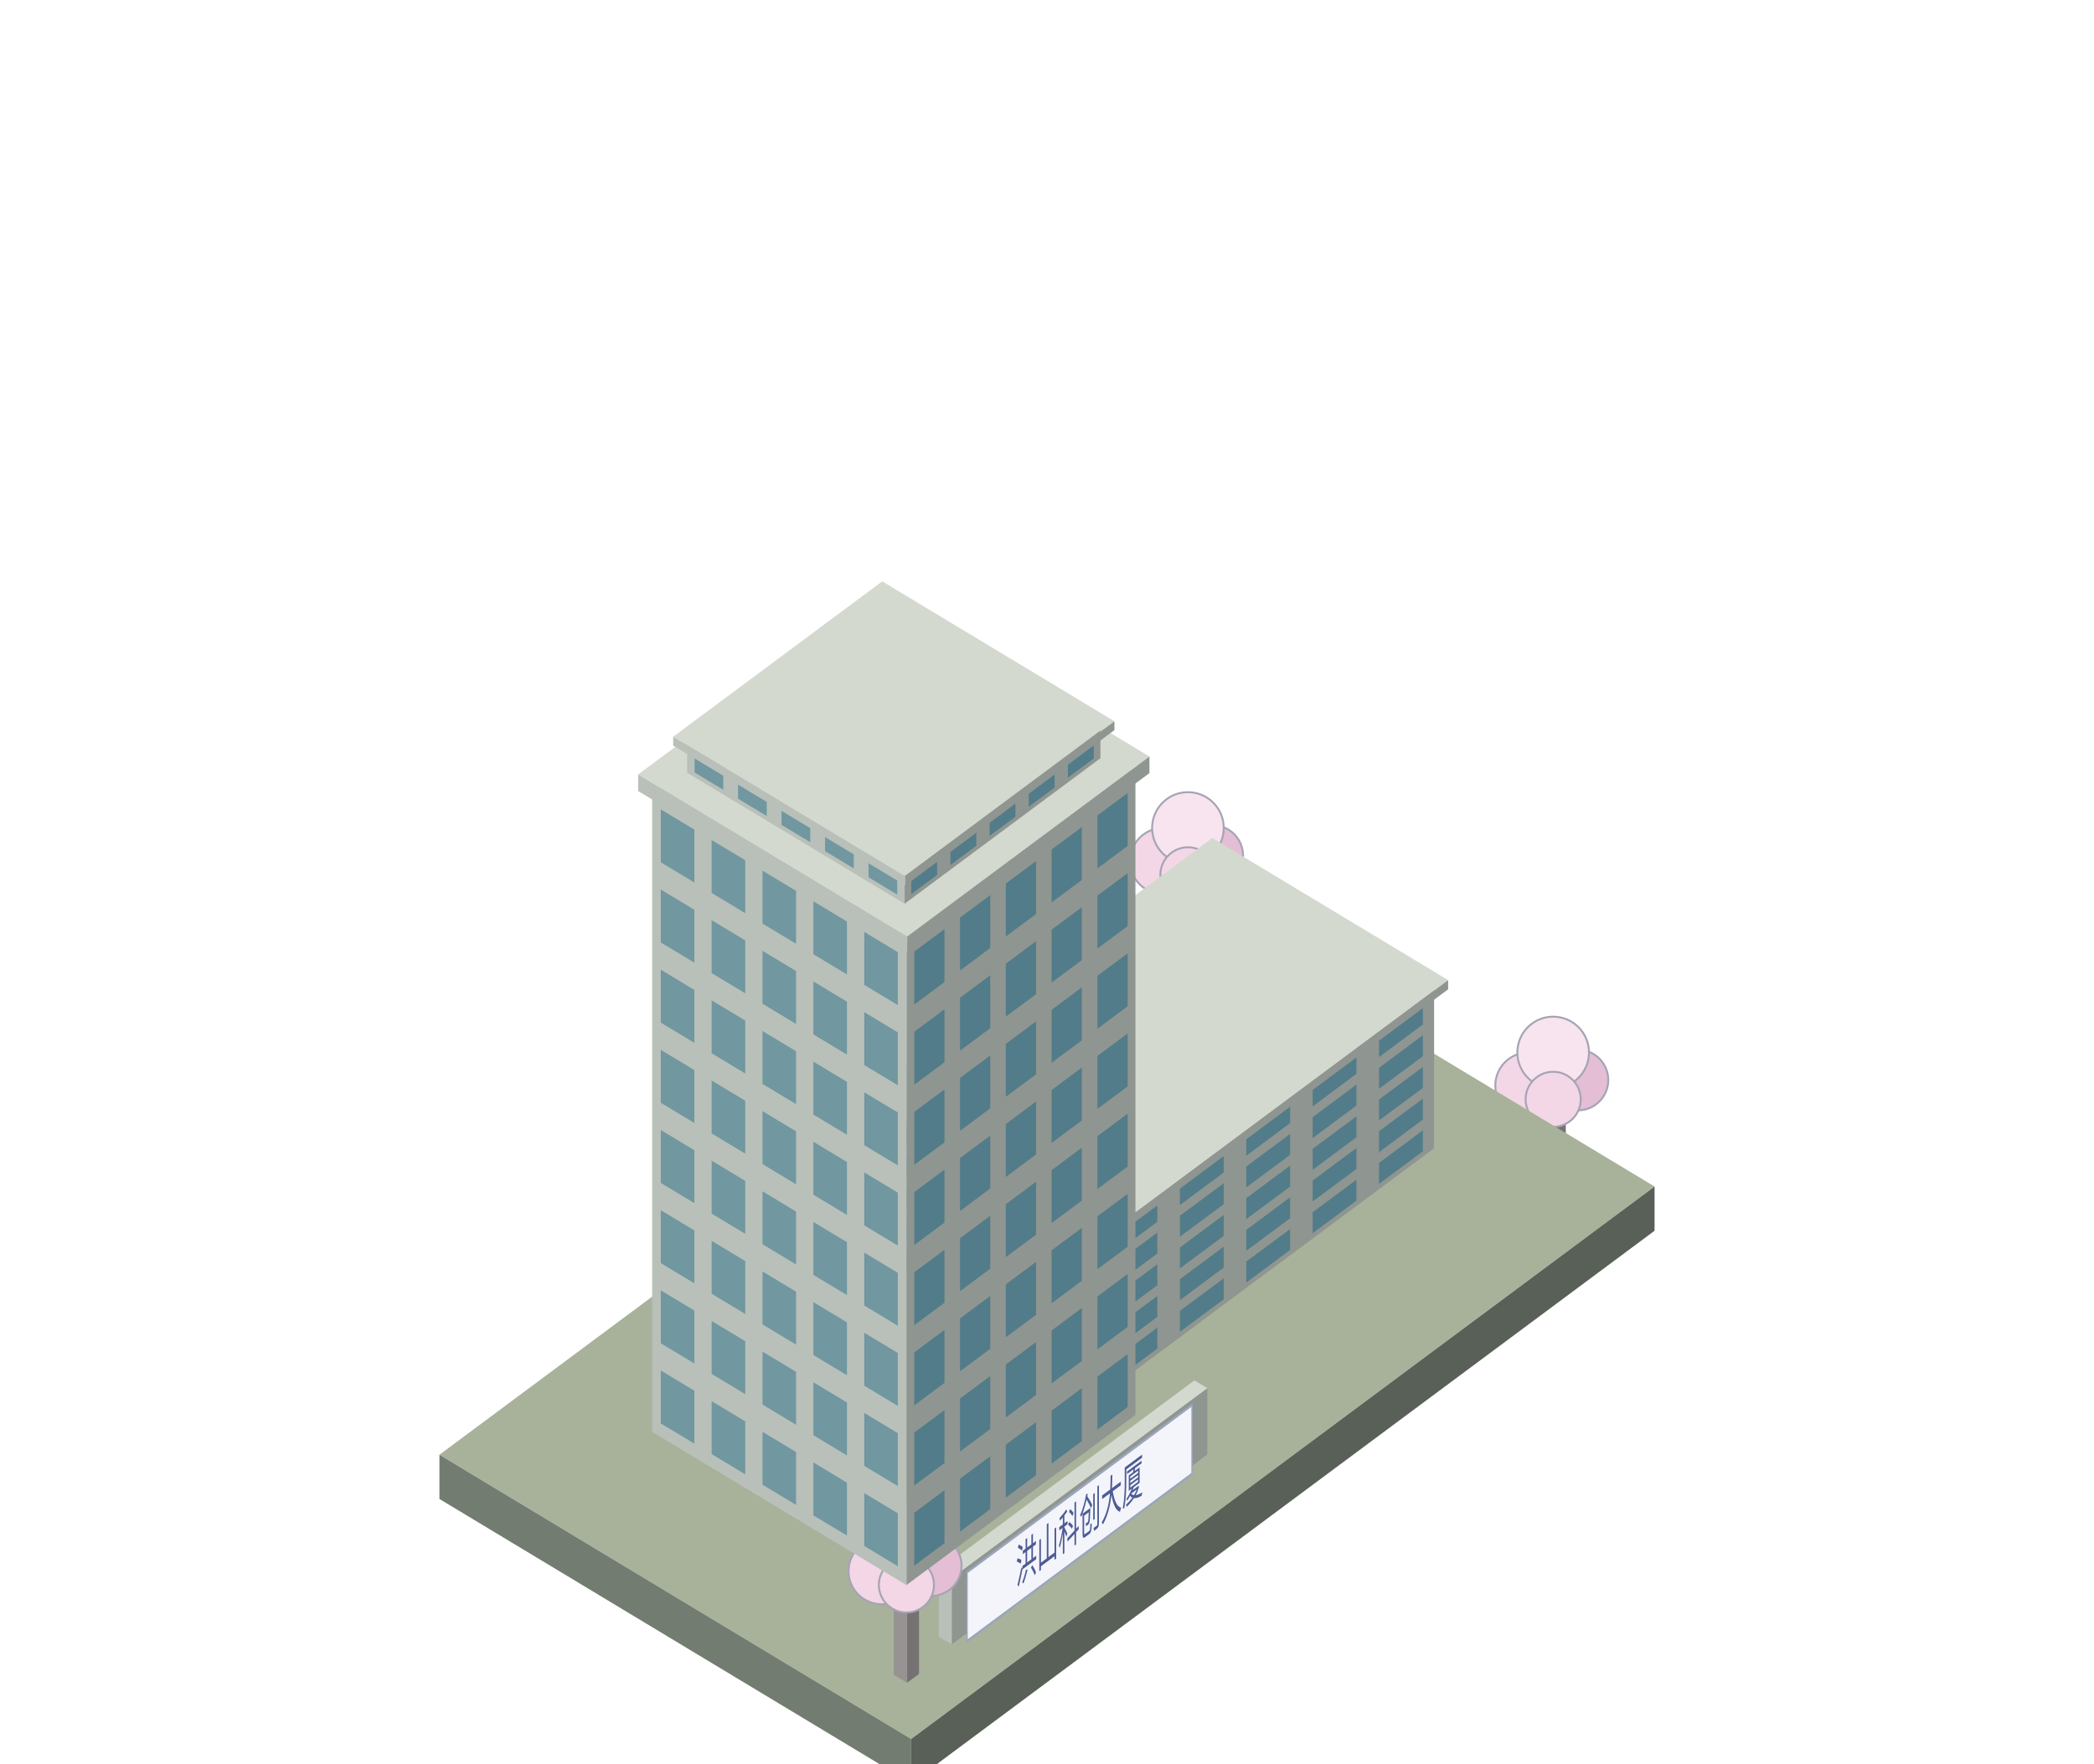
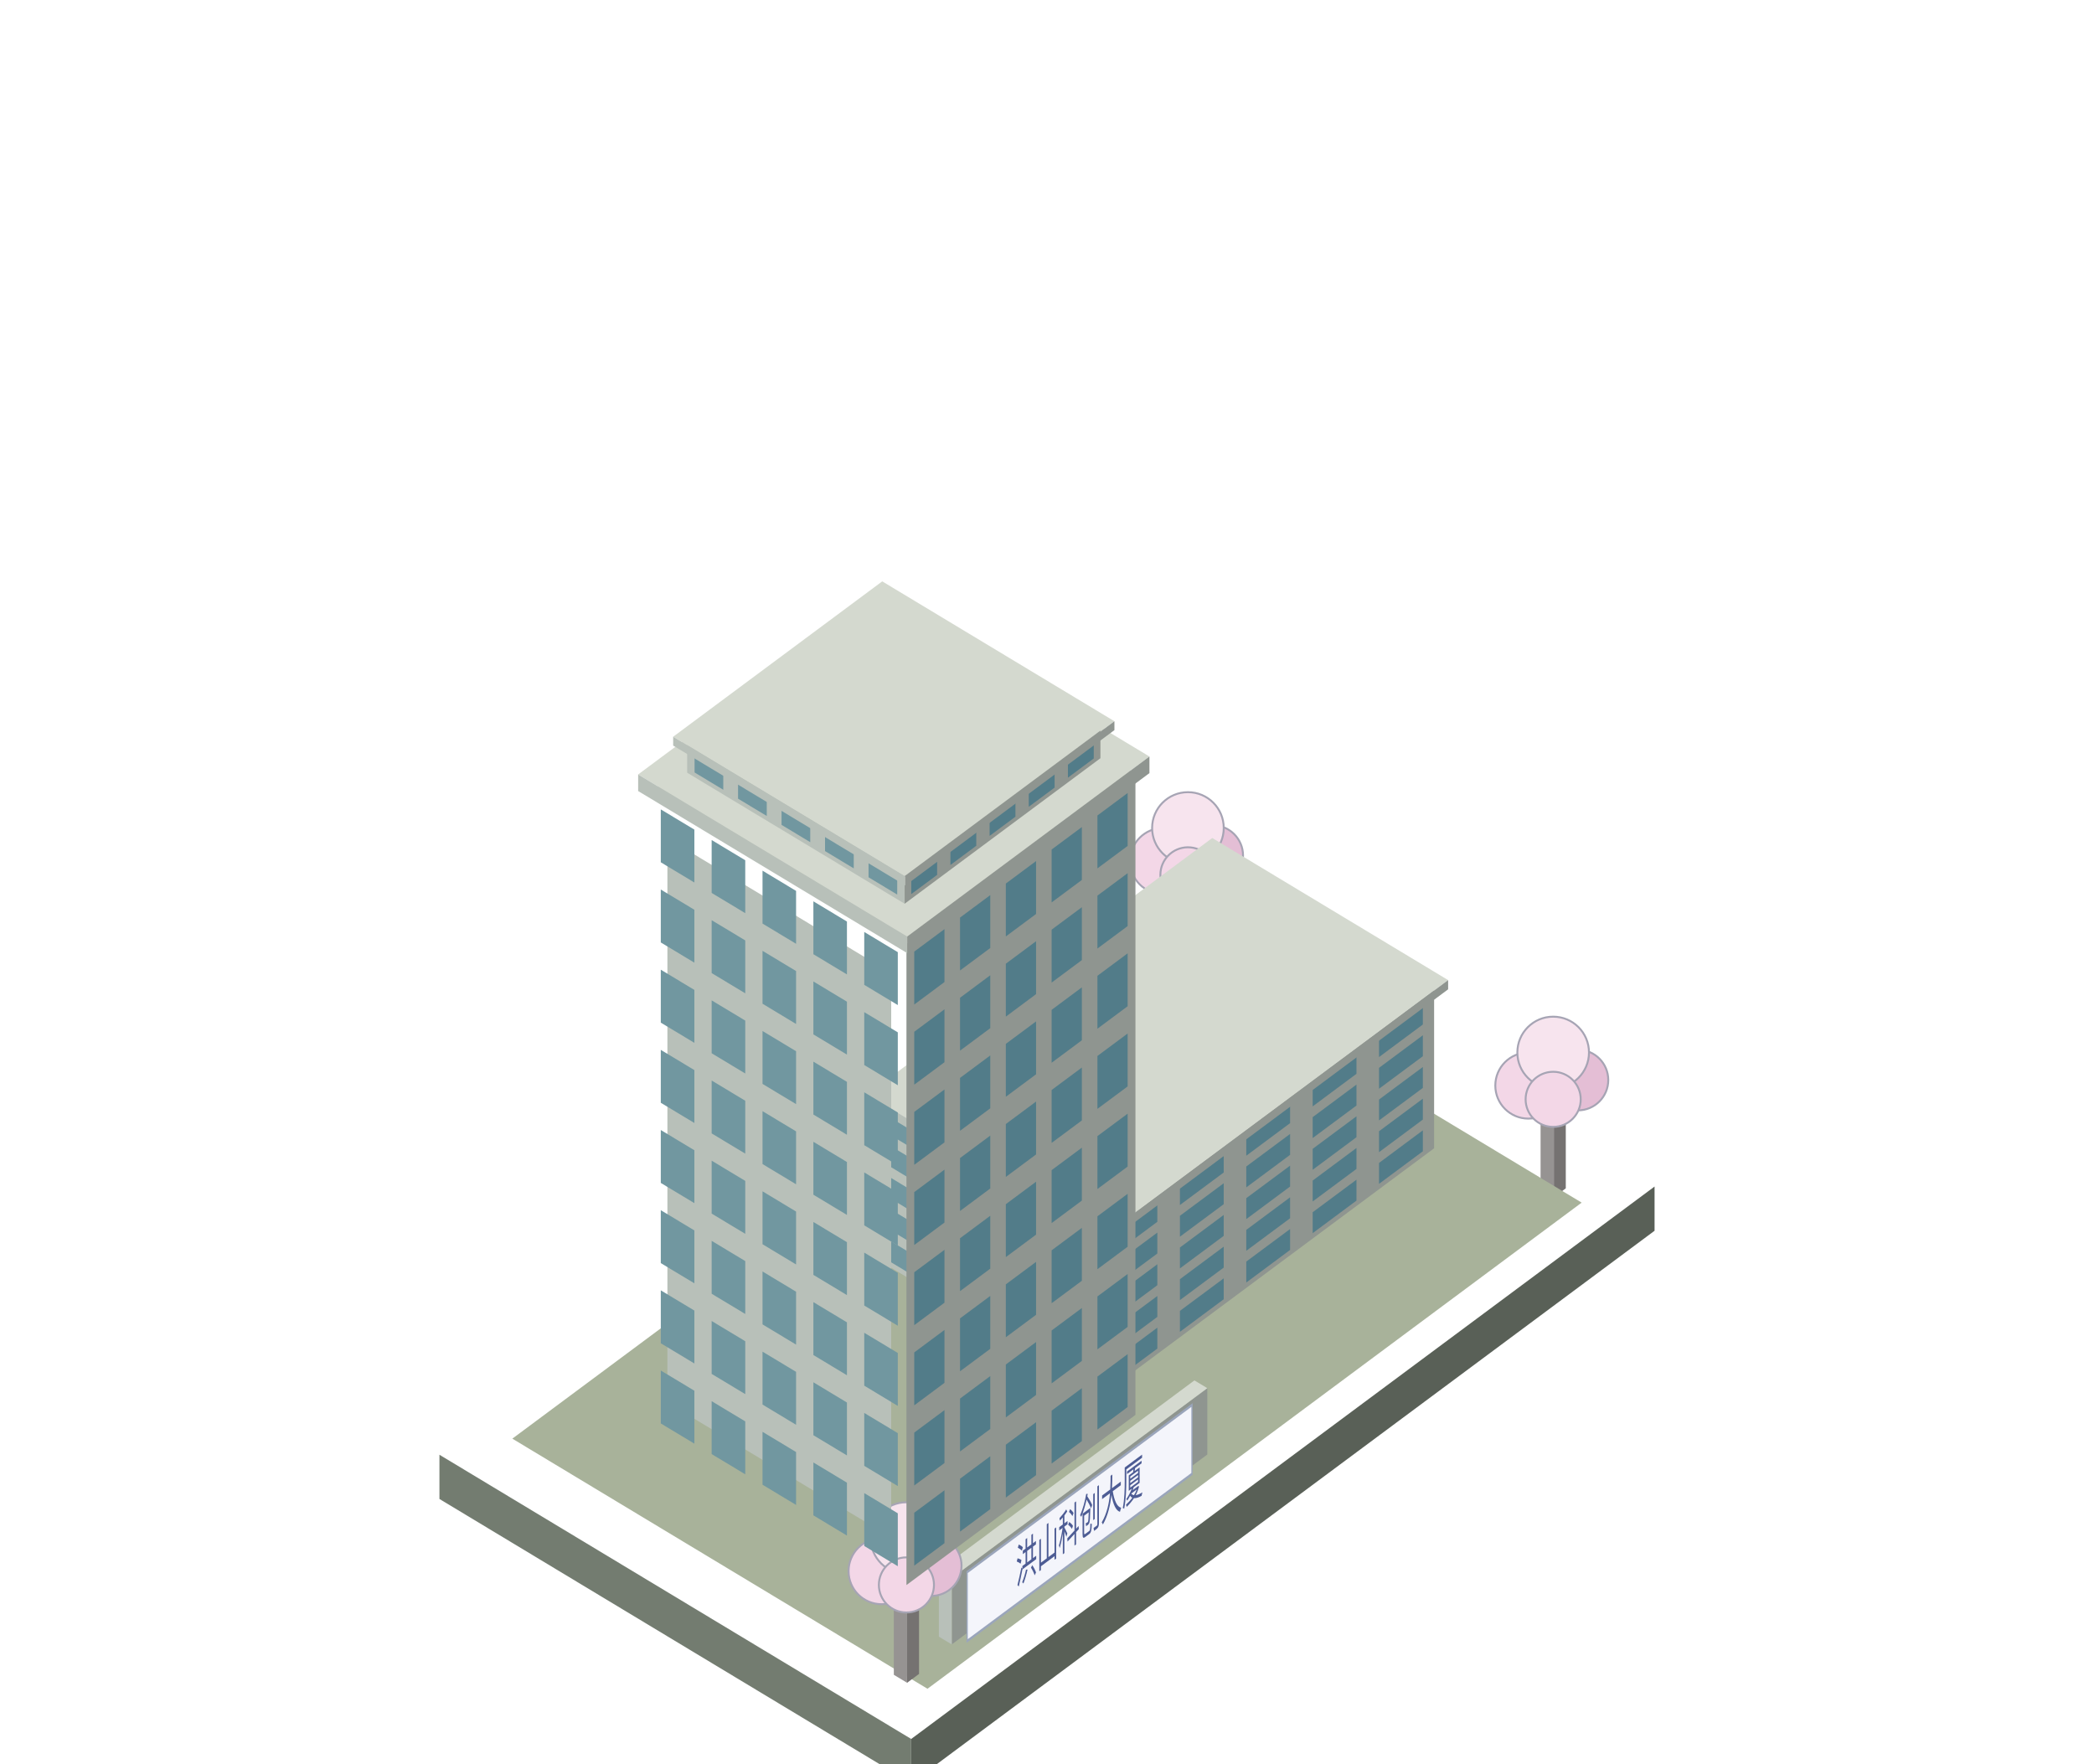
<svg xmlns="http://www.w3.org/2000/svg" width="760" height="640" viewBox="0 0 760 640">
  <polygon points="435.73,349.80 431.39,353.02 431.39,324.93 435.73,321.71" fill="#757271" stroke="none" stroke-width="0" stroke-linejoin="round" />
  <polygon points="431.39,353.02 426.58,350.12 426.58,322.03 431.39,324.93" fill="#969392" stroke="none" stroke-width="0" stroke-linejoin="round" />
  <polygon points="426.58,322.03 430.91,318.81 435.73,321.71 431.39,324.93" fill="#aaa0a1" stroke="none" stroke-width="0" stroke-linejoin="round" />
  <circle cx="422.15" cy="312.51" r="12" fill="#f3d7e7" stroke="#a6a4b4" stroke-width=".7" />
  <circle cx="440.15" cy="310.51" r="11" fill="#e4bed5" stroke="#a6a4b4" stroke-width=".7" />
  <circle cx="431.15" cy="300.51" r="13" fill="#f7e4ee" stroke="#a6a4b4" stroke-width=".7" />
  <circle cx="431.15" cy="317.51" r="10" fill="#f3d7e7" stroke="#a6a4b4" stroke-width=".7" />
  <polygon points="568.29,431.29 563.95,434.51 563.95,406.42 568.29,403.20" fill="#757271" stroke="none" stroke-width="0" stroke-linejoin="round" />
  <polygon points="563.95,434.51 559.14,431.61 559.14,403.52 563.95,406.42" fill="#969392" stroke="none" stroke-width="0" stroke-linejoin="round" />
  <polygon points="559.14,403.52 563.47,400.30 568.29,403.20 563.95,406.42" fill="#aaa0a1" stroke="none" stroke-width="0" stroke-linejoin="round" />
  <circle cx="554.71" cy="393.99" r="12" fill="#f3d7e7" stroke="#a6a4b4" stroke-width=".7" />
  <circle cx="572.71" cy="391.99" r="11" fill="#e4bed5" stroke="#a6a4b4" stroke-width=".7" />
  <circle cx="563.71" cy="381.99" r="13" fill="#f7e4ee" stroke="#a6a4b4" stroke-width=".7" />
  <circle cx="563.71" cy="398.99" r="10" fill="#f3d7e7" stroke="#a6a4b4" stroke-width=".7" />
-   <polygon points="159.49,527.98 429.29,327.48 600.51,430.64 330.71,631.14" fill="#a8b29a" stroke="none" stroke-width="0" stroke-linejoin="round" />
+   <polygon points="185.95,522.14 423.38,345.70 574.05,436.48 336.62,612.92" fill="#a8b29a" stroke="none" stroke-width="0" stroke-linejoin="round" />
  <polygon points="319.80,400.39 440.24,310.89 520.50,359.24 400.06,448.75" fill="#d4d9cf" stroke="none" stroke-width="0" stroke-linejoin="round" />
  <polygon points="520.50,416.76 400.06,506.27 400.06,448.75 520.50,359.24" fill="#8f9590" stroke="none" stroke-width="0" stroke-linejoin="round" />
  <polygon points="516.41,417.85 500.51,429.66 500.51,422.07 516.41,410.25" fill="#527c89" stroke="none" stroke-width="0" stroke-linejoin="round" />
  <polygon points="492.32,435.75 476.42,447.56 476.42,439.97 492.32,428.16" fill="#527c89" stroke="none" stroke-width="0" stroke-linejoin="round" />
  <polygon points="468.23,453.65 452.33,465.47 452.33,457.87 468.23,446.06" fill="#527c89" stroke="none" stroke-width="0" stroke-linejoin="round" />
  <polygon points="444.14,471.55 428.24,483.37 428.24,475.77 444.14,463.96" fill="#527c89" stroke="none" stroke-width="0" stroke-linejoin="round" />
  <polygon points="420.05,489.45 404.15,501.27 404.15,493.68 420.05,481.86" fill="#527c89" stroke="none" stroke-width="0" stroke-linejoin="round" />
  <polygon points="516.41,406.34 500.51,418.16 500.51,410.57 516.41,398.75" fill="#527c89" stroke="none" stroke-width="0" stroke-linejoin="round" />
  <polygon points="492.32,424.25 476.42,436.06 476.42,428.47 492.32,416.65" fill="#527c89" stroke="none" stroke-width="0" stroke-linejoin="round" />
  <polygon points="468.23,442.15 452.33,453.96 452.33,446.37 468.23,434.55" fill="#527c89" stroke="none" stroke-width="0" stroke-linejoin="round" />
  <polygon points="444.14,460.05 428.24,471.86 428.24,464.27 444.14,452.46" fill="#527c89" stroke="none" stroke-width="0" stroke-linejoin="round" />
  <polygon points="420.05,477.95 404.15,489.76 404.15,482.17 420.05,470.36" fill="#527c89" stroke="none" stroke-width="0" stroke-linejoin="round" />
  <polygon points="516.41,394.84 500.51,406.65 500.51,399.06 516.41,387.25" fill="#527c89" stroke="none" stroke-width="0" stroke-linejoin="round" />
  <polygon points="492.32,412.74 476.42,424.56 476.42,416.96 492.32,405.15" fill="#527c89" stroke="none" stroke-width="0" stroke-linejoin="round" />
  <polygon points="468.23,430.64 452.33,442.46 452.33,434.86 468.23,423.05" fill="#527c89" stroke="none" stroke-width="0" stroke-linejoin="round" />
  <polygon points="444.14,448.54 428.24,460.36 428.24,452.77 444.14,440.95" fill="#527c89" stroke="none" stroke-width="0" stroke-linejoin="round" />
  <polygon points="420.05,466.45 404.15,478.26 404.15,470.67 420.05,458.85" fill="#527c89" stroke="none" stroke-width="0" stroke-linejoin="round" />
  <polygon points="516.41,383.34 500.51,395.15 500.51,387.56 516.41,375.74" fill="#527c89" stroke="none" stroke-width="0" stroke-linejoin="round" />
  <polygon points="492.32,401.24 476.42,413.05 476.42,405.46 492.32,393.64" fill="#527c89" stroke="none" stroke-width="0" stroke-linejoin="round" />
  <polygon points="468.23,419.14 452.33,430.95 452.33,423.36 468.23,411.55" fill="#527c89" stroke="none" stroke-width="0" stroke-linejoin="round" />
  <polygon points="444.14,437.04 428.24,448.85 428.24,441.26 444.14,429.45" fill="#527c89" stroke="none" stroke-width="0" stroke-linejoin="round" />
  <polygon points="420.05,454.94 404.15,466.76 404.15,459.16 420.05,447.35" fill="#527c89" stroke="none" stroke-width="0" stroke-linejoin="round" />
  <polygon points="516.41,371.83 500.51,383.65 500.51,376.05 516.41,364.24" fill="#527c89" stroke="none" stroke-width="0" stroke-linejoin="round" />
  <polygon points="492.32,389.73 476.42,401.55 476.42,393.96 492.32,382.14" fill="#527c89" stroke="none" stroke-width="0" stroke-linejoin="round" />
  <polygon points="468.23,407.63 452.33,419.45 452.33,411.86 468.23,400.04" fill="#527c89" stroke="none" stroke-width="0" stroke-linejoin="round" />
  <polygon points="444.14,425.54 428.24,437.35 428.24,429.76 444.14,417.94" fill="#527c89" stroke="none" stroke-width="0" stroke-linejoin="round" />
  <polygon points="420.05,443.44 404.15,455.25 404.15,447.66 420.05,435.85" fill="#527c89" stroke="none" stroke-width="0" stroke-linejoin="round" />
  <polygon points="314.72,397.23 439.98,304.14 525.59,355.72 400.33,448.81" fill="#d4d9cf" stroke="none" stroke-width="0" stroke-linejoin="round" />
  <polygon points="400.06,506.27 319.80,457.91 319.80,400.39 400.06,448.75" fill="#b8c0b9" stroke="none" stroke-width="0" stroke-linejoin="round" />
  <polygon points="397.33,502.67 386.74,496.28 386.74,488.69 397.33,495.07" fill="#7197a0" stroke="none" stroke-width="0" stroke-linejoin="round" />
  <polygon points="381.28,493.00 370.68,486.61 370.68,479.02 381.28,485.40" fill="#7197a0" stroke="none" stroke-width="0" stroke-linejoin="round" />
  <polygon points="365.23,483.32 354.63,476.94 354.63,469.35 365.23,475.73" fill="#7197a0" stroke="none" stroke-width="0" stroke-linejoin="round" />
  <polygon points="349.17,473.65 338.58,467.27 338.58,459.68 349.17,466.06" fill="#7197a0" stroke="none" stroke-width="0" stroke-linejoin="round" />
  <polygon points="333.12,463.98 322.53,457.60 322.53,450.01 333.12,456.39" fill="#7197a0" stroke="none" stroke-width="0" stroke-linejoin="round" />
  <polygon points="397.33,491.16 386.74,484.78 386.74,477.19 397.33,483.57" fill="#7197a0" stroke="none" stroke-width="0" stroke-linejoin="round" />
  <polygon points="381.28,481.49 370.68,475.11 370.68,467.52 381.28,473.90" fill="#7197a0" stroke="none" stroke-width="0" stroke-linejoin="round" />
  <polygon points="365.23,471.82 354.63,465.44 354.63,457.85 365.23,464.23" fill="#7197a0" stroke="none" stroke-width="0" stroke-linejoin="round" />
  <polygon points="349.17,462.15 338.58,455.77 338.58,448.17 349.17,454.56" fill="#7197a0" stroke="none" stroke-width="0" stroke-linejoin="round" />
  <polygon points="333.12,452.48 322.53,446.10 322.53,438.50 333.12,444.89" fill="#7197a0" stroke="none" stroke-width="0" stroke-linejoin="round" />
  <polygon points="397.33,479.66 386.74,473.28 386.74,465.68 397.33,472.07" fill="#7197a0" stroke="none" stroke-width="0" stroke-linejoin="round" />
  <polygon points="381.28,469.99 370.68,463.61 370.68,456.01 381.28,462.40" fill="#7197a0" stroke="none" stroke-width="0" stroke-linejoin="round" />
  <polygon points="365.23,460.32 354.63,453.93 354.63,446.34 365.23,452.72" fill="#7197a0" stroke="none" stroke-width="0" stroke-linejoin="round" />
  <polygon points="349.17,450.65 338.58,444.26 338.58,436.67 349.17,443.05" fill="#7197a0" stroke="none" stroke-width="0" stroke-linejoin="round" />
  <polygon points="333.12,440.98 322.53,434.59 322.53,427.00 333.12,433.38" fill="#7197a0" stroke="none" stroke-width="0" stroke-linejoin="round" />
  <polygon points="397.33,468.16 386.74,461.77 386.74,454.18 397.33,460.56" fill="#7197a0" stroke="none" stroke-width="0" stroke-linejoin="round" />
  <polygon points="381.28,458.48 370.68,452.10 370.68,444.51 381.28,450.89" fill="#7197a0" stroke="none" stroke-width="0" stroke-linejoin="round" />
  <polygon points="365.23,448.81 354.63,442.43 354.63,434.84 365.23,441.22" fill="#7197a0" stroke="none" stroke-width="0" stroke-linejoin="round" />
  <polygon points="349.17,439.14 338.58,432.76 338.58,425.17 349.17,431.55" fill="#7197a0" stroke="none" stroke-width="0" stroke-linejoin="round" />
  <polygon points="333.12,429.47 322.53,423.09 322.53,415.50 333.12,421.88" fill="#7197a0" stroke="none" stroke-width="0" stroke-linejoin="round" />
  <polygon points="397.33,456.65 386.74,450.27 386.74,442.68 397.33,449.06" fill="#7197a0" stroke="none" stroke-width="0" stroke-linejoin="round" />
  <polygon points="381.28,446.98 370.68,440.60 370.68,433.01 381.28,439.39" fill="#7197a0" stroke="none" stroke-width="0" stroke-linejoin="round" />
  <polygon points="365.23,437.31 354.63,430.93 354.63,423.33 365.23,429.72" fill="#7197a0" stroke="none" stroke-width="0" stroke-linejoin="round" />
  <polygon points="349.17,427.64 338.58,421.26 338.58,413.66 349.17,420.05" fill="#7197a0" stroke="none" stroke-width="0" stroke-linejoin="round" />
  <polygon points="333.12,417.97 322.53,411.58 322.53,403.99 333.12,410.37" fill="#7197a0" stroke="none" stroke-width="0" stroke-linejoin="round" />
  <polygon points="525.59,359.06 400.33,452.15 400.33,448.81 525.59,355.72" fill="#8f9590" stroke="none" stroke-width="0" stroke-linejoin="round" />
  <polygon points="600.51,446.69 330.71,647.19 330.71,631.14 600.51,430.64" fill="#596057" stroke="none" stroke-width="0" stroke-linejoin="round" />
  <polygon points="400.33,452.15 314.72,400.57 314.72,397.23 400.33,448.81" fill="#b8c0b9" stroke="none" stroke-width="0" stroke-linejoin="round" />
  <polygon points="330.71,647.19 159.49,544.03 159.49,527.98 330.71,631.14" fill="#737c70" stroke="none" stroke-width="0" stroke-linejoin="round" />
  <polygon points="438.18,527.90 345.44,596.82 345.44,572.74 438.18,503.82" fill="#8f9590" stroke="none" stroke-width="0" stroke-linejoin="round" />
  <g transform="matrix(0.4534 -0.33694 0 1 351.01 588.59)">
    <rect y="-18" width="180" height="25" fill="#f4f5fb" stroke="#9aa5bb" />
    <text x="90" y="0" text-anchor="middle" fill="#4d5c94" font-family="Microsoft YaHei, sans-serif" font-size="17">洪山科创大厦</text>
  </g>
  <polygon points="340.76,569.92 433.50,501.00 438.18,503.82 345.44,572.74" fill="#d4d9cf" stroke="none" stroke-width="0" stroke-linejoin="round" />
  <polygon points="345.44,596.82 340.76,594.00 340.76,569.92 345.44,572.74" fill="#b8c0b9" stroke="none" stroke-width="0" stroke-linejoin="round" />
  <polygon points="333.56,607.53 329.22,610.75 329.22,582.66 333.56,579.44" fill="#757271" stroke="none" stroke-width="0" stroke-linejoin="round" />
  <polygon points="329.22,610.75 324.41,607.85 324.41,579.76 329.22,582.66" fill="#969392" stroke="none" stroke-width="0" stroke-linejoin="round" />
  <polygon points="324.41,579.76 328.74,576.54 333.56,579.44 329.22,582.66" fill="#aaa0a1" stroke="none" stroke-width="0" stroke-linejoin="round" />
  <circle cx="319.98" cy="570.23" r="12" fill="#f3d7e7" stroke="#a6a4b4" stroke-width=".7" />
  <circle cx="337.98" cy="568.23" r="11" fill="#e4bed5" stroke="#a6a4b4" stroke-width=".7" />
  <circle cx="328.98" cy="558.23" r="13" fill="#f7e4ee" stroke="#a6a4b4" stroke-width=".7" />
  <circle cx="328.98" cy="575.23" r="10" fill="#f3d7e7" stroke="#a6a4b4" stroke-width=".7" />
  <polygon points="412.10,513.52 328.99,575.28 328.99,342.53 412.10,280.77" fill="#8f9590" stroke="none" stroke-width="0" stroke-linejoin="round" />
  <polygon points="409.27,510.67 398.30,518.83 398.30,499.62 409.27,491.47" fill="#527c89" stroke="none" stroke-width="0" stroke-linejoin="round" />
  <polygon points="392.65,523.03 381.68,531.18 381.68,511.98 392.65,503.82" fill="#527c89" stroke="none" stroke-width="0" stroke-linejoin="round" />
  <polygon points="376.03,535.38 365.06,543.53 365.06,524.33 376.03,516.18" fill="#527c89" stroke="none" stroke-width="0" stroke-linejoin="round" />
  <polygon points="359.41,547.73 348.44,555.88 348.44,536.68 359.41,528.53" fill="#527c89" stroke="none" stroke-width="0" stroke-linejoin="round" />
  <polygon points="342.79,560.08 331.82,568.23 331.82,549.03 342.79,540.88" fill="#527c89" stroke="none" stroke-width="0" stroke-linejoin="round" />
  <polygon points="409.27,481.58 398.30,489.73 398.30,470.53 409.27,462.38" fill="#527c89" stroke="none" stroke-width="0" stroke-linejoin="round" />
  <polygon points="392.65,493.93 381.68,502.08 381.68,482.88 392.65,474.73" fill="#527c89" stroke="none" stroke-width="0" stroke-linejoin="round" />
  <polygon points="376.03,506.28 365.06,514.44 365.06,495.23 376.03,487.08" fill="#527c89" stroke="none" stroke-width="0" stroke-linejoin="round" />
  <polygon points="359.41,518.64 348.44,526.79 348.44,507.59 359.41,499.43" fill="#527c89" stroke="none" stroke-width="0" stroke-linejoin="round" />
  <polygon points="342.79,530.99 331.82,539.14 331.82,519.94 342.79,511.79" fill="#527c89" stroke="none" stroke-width="0" stroke-linejoin="round" />
  <polygon points="409.27,452.49 398.30,460.64 398.30,441.44 409.27,433.28" fill="#527c89" stroke="none" stroke-width="0" stroke-linejoin="round" />
  <polygon points="392.65,464.84 381.68,472.99 381.68,453.79 392.65,445.64" fill="#527c89" stroke="none" stroke-width="0" stroke-linejoin="round" />
  <polygon points="376.03,477.19 365.06,485.34 365.06,466.14 376.03,457.99" fill="#527c89" stroke="none" stroke-width="0" stroke-linejoin="round" />
  <polygon points="359.41,489.54 348.44,497.69 348.44,478.49 359.41,470.34" fill="#527c89" stroke="none" stroke-width="0" stroke-linejoin="round" />
  <polygon points="342.79,501.89 331.82,510.05 331.82,490.84 342.79,482.69" fill="#527c89" stroke="none" stroke-width="0" stroke-linejoin="round" />
  <polygon points="409.27,423.39 398.30,431.54 398.30,412.34 409.27,404.19" fill="#527c89" stroke="none" stroke-width="0" stroke-linejoin="round" />
  <polygon points="392.65,435.74 381.68,443.90 381.68,424.69 392.65,416.54" fill="#527c89" stroke="none" stroke-width="0" stroke-linejoin="round" />
  <polygon points="376.03,448.10 365.06,456.25 365.06,437.05 376.03,428.89" fill="#527c89" stroke="none" stroke-width="0" stroke-linejoin="round" />
  <polygon points="359.41,460.45 348.44,468.60 348.44,449.40 359.41,441.25" fill="#527c89" stroke="none" stroke-width="0" stroke-linejoin="round" />
  <polygon points="342.79,472.80 331.82,480.95 331.82,461.75 342.79,453.60" fill="#527c89" stroke="none" stroke-width="0" stroke-linejoin="round" />
  <polygon points="409.27,394.30 398.30,402.45 398.30,383.25 409.27,375.10" fill="#527c89" stroke="none" stroke-width="0" stroke-linejoin="round" />
  <polygon points="392.65,406.65 381.68,414.80 381.68,395.60 392.65,387.45" fill="#527c89" stroke="none" stroke-width="0" stroke-linejoin="round" />
  <polygon points="376.03,419.00 365.06,427.15 365.06,407.95 376.03,399.80" fill="#527c89" stroke="none" stroke-width="0" stroke-linejoin="round" />
  <polygon points="359.41,431.35 348.44,439.51 348.44,420.30 359.41,412.15" fill="#527c89" stroke="none" stroke-width="0" stroke-linejoin="round" />
  <polygon points="342.79,443.71 331.82,451.86 331.82,432.66 342.79,424.50" fill="#527c89" stroke="none" stroke-width="0" stroke-linejoin="round" />
  <polygon points="409.27,365.20 398.30,373.36 398.30,354.15 409.27,346.00" fill="#527c89" stroke="none" stroke-width="0" stroke-linejoin="round" />
  <polygon points="392.65,377.56 381.68,385.71 381.68,366.51 392.65,358.35" fill="#527c89" stroke="none" stroke-width="0" stroke-linejoin="round" />
  <polygon points="376.03,389.91 365.06,398.06 365.06,378.86 376.03,370.71" fill="#527c89" stroke="none" stroke-width="0" stroke-linejoin="round" />
  <polygon points="359.41,402.26 348.44,410.41 348.44,391.21 359.41,383.06" fill="#527c89" stroke="none" stroke-width="0" stroke-linejoin="round" />
  <polygon points="342.79,414.61 331.82,422.76 331.82,403.56 342.79,395.41" fill="#527c89" stroke="none" stroke-width="0" stroke-linejoin="round" />
  <polygon points="409.27,336.11 398.30,344.26 398.30,325.06 409.27,316.91" fill="#527c89" stroke="none" stroke-width="0" stroke-linejoin="round" />
  <polygon points="392.65,348.46 381.68,356.61 381.68,337.41 392.65,329.26" fill="#527c89" stroke="none" stroke-width="0" stroke-linejoin="round" />
  <polygon points="376.03,360.81 365.06,368.97 365.06,349.76 376.03,341.61" fill="#527c89" stroke="none" stroke-width="0" stroke-linejoin="round" />
  <polygon points="359.41,373.17 348.44,381.32 348.44,362.12 359.41,353.96" fill="#527c89" stroke="none" stroke-width="0" stroke-linejoin="round" />
  <polygon points="342.79,385.52 331.82,393.67 331.82,374.47 342.79,366.32" fill="#527c89" stroke="none" stroke-width="0" stroke-linejoin="round" />
  <polygon points="409.27,307.02 398.30,315.17 398.30,295.97 409.27,287.81" fill="#527c89" stroke="none" stroke-width="0" stroke-linejoin="round" />
  <polygon points="392.65,319.37 381.68,327.52 381.68,308.32 392.65,300.17" fill="#527c89" stroke="none" stroke-width="0" stroke-linejoin="round" />
  <polygon points="376.03,331.72 365.06,339.87 365.06,320.67 376.03,312.52" fill="#527c89" stroke="none" stroke-width="0" stroke-linejoin="round" />
  <polygon points="359.41,344.07 348.44,352.22 348.44,333.02 359.41,324.87" fill="#527c89" stroke="none" stroke-width="0" stroke-linejoin="round" />
  <polygon points="342.79,356.42 331.82,364.58 331.82,345.37 342.79,337.22" fill="#527c89" stroke="none" stroke-width="0" stroke-linejoin="round" />
-   <polygon points="328.99,575.28 236.69,519.67 236.69,286.92 328.99,342.53" fill="#b8c0b9" stroke="none" stroke-width="0" stroke-linejoin="round" />
+   <polygon points="323.45,557.98 242.23,509.04 242.23,304.22 323.45,353.16" fill="#b8c0b9" stroke="none" stroke-width="0" stroke-linejoin="round" />
  <polygon points="325.85,568.44 313.67,561.10 313.67,541.90 325.85,549.24" fill="#7197a0" stroke="none" stroke-width="0" stroke-linejoin="round" />
  <polygon points="307.39,557.32 295.21,549.98 295.21,530.78 307.39,538.12" fill="#7197a0" stroke="none" stroke-width="0" stroke-linejoin="round" />
  <polygon points="288.93,546.20 276.75,538.86 276.75,519.66 288.93,527.00" fill="#7197a0" stroke="none" stroke-width="0" stroke-linejoin="round" />
  <polygon points="270.48,535.08 258.29,527.74 258.29,508.54 270.48,515.88" fill="#7197a0" stroke="none" stroke-width="0" stroke-linejoin="round" />
  <polygon points="252.02,523.96 239.83,516.62 239.83,497.41 252.02,504.75" fill="#7197a0" stroke="none" stroke-width="0" stroke-linejoin="round" />
  <polygon points="325.85,539.35 313.67,532.01 313.67,512.81 325.85,520.15" fill="#7197a0" stroke="none" stroke-width="0" stroke-linejoin="round" />
  <polygon points="307.39,528.23 295.21,520.89 295.21,501.68 307.39,509.03" fill="#7197a0" stroke="none" stroke-width="0" stroke-linejoin="round" />
  <polygon points="288.93,517.11 276.75,509.77 276.75,490.56 288.93,497.90" fill="#7197a0" stroke="none" stroke-width="0" stroke-linejoin="round" />
  <polygon points="270.48,505.98 258.29,498.64 258.29,479.44 270.48,486.78" fill="#7197a0" stroke="none" stroke-width="0" stroke-linejoin="round" />
  <polygon points="252.02,494.86 239.83,487.52 239.83,468.32 252.02,475.66" fill="#7197a0" stroke="none" stroke-width="0" stroke-linejoin="round" />
  <polygon points="325.85,510.26 313.67,502.91 313.67,483.71 325.85,491.05" fill="#7197a0" stroke="none" stroke-width="0" stroke-linejoin="round" />
  <polygon points="307.39,499.13 295.21,491.79 295.21,472.59 307.39,479.93" fill="#7197a0" stroke="none" stroke-width="0" stroke-linejoin="round" />
  <polygon points="288.93,488.01 276.75,480.67 276.75,461.47 288.93,468.81" fill="#7197a0" stroke="none" stroke-width="0" stroke-linejoin="round" />
  <polygon points="270.48,476.89 258.29,469.55 258.29,450.35 270.48,457.69" fill="#7197a0" stroke="none" stroke-width="0" stroke-linejoin="round" />
  <polygon points="252.02,465.77 239.83,458.43 239.83,439.23 252.02,446.57" fill="#7197a0" stroke="none" stroke-width="0" stroke-linejoin="round" />
  <polygon points="325.85,481.16 313.67,473.82 313.67,454.62 325.85,461.96" fill="#7197a0" stroke="none" stroke-width="0" stroke-linejoin="round" />
  <polygon points="307.39,470.04 295.21,462.70 295.21,443.50 307.39,450.84" fill="#7197a0" stroke="none" stroke-width="0" stroke-linejoin="round" />
  <polygon points="288.93,458.92 276.75,451.58 276.75,432.37 288.93,439.72" fill="#7197a0" stroke="none" stroke-width="0" stroke-linejoin="round" />
  <polygon points="270.48,447.80 258.29,440.46 258.29,421.25 270.48,428.59" fill="#7197a0" stroke="none" stroke-width="0" stroke-linejoin="round" />
  <polygon points="252.02,436.67 239.83,429.33 239.83,410.13 252.02,417.47" fill="#7197a0" stroke="none" stroke-width="0" stroke-linejoin="round" />
  <polygon points="325.85,452.07 313.67,444.73 313.67,425.52 325.85,432.86" fill="#7197a0" stroke="none" stroke-width="0" stroke-linejoin="round" />
  <polygon points="307.39,440.95 295.21,433.60 295.21,414.40 307.39,421.74" fill="#7197a0" stroke="none" stroke-width="0" stroke-linejoin="round" />
  <polygon points="288.93,429.82 276.75,422.48 276.75,403.28 288.93,410.62" fill="#7197a0" stroke="none" stroke-width="0" stroke-linejoin="round" />
  <polygon points="270.48,418.70 258.29,411.36 258.29,392.16 270.48,399.50" fill="#7197a0" stroke="none" stroke-width="0" stroke-linejoin="round" />
  <polygon points="252.02,407.58 239.83,400.24 239.83,381.04 252.02,388.38" fill="#7197a0" stroke="none" stroke-width="0" stroke-linejoin="round" />
  <polygon points="325.85,422.97 313.67,415.63 313.67,396.43 325.85,403.77" fill="#7197a0" stroke="none" stroke-width="0" stroke-linejoin="round" />
  <polygon points="307.39,411.85 295.21,404.51 295.21,385.31 307.39,392.65" fill="#7197a0" stroke="none" stroke-width="0" stroke-linejoin="round" />
  <polygon points="288.93,400.73 276.75,393.39 276.75,374.19 288.93,381.53" fill="#7197a0" stroke="none" stroke-width="0" stroke-linejoin="round" />
  <polygon points="270.48,389.61 258.29,382.27 258.29,363.07 270.48,370.41" fill="#7197a0" stroke="none" stroke-width="0" stroke-linejoin="round" />
  <polygon points="252.02,378.49 239.83,371.15 239.83,351.94 252.02,359.28" fill="#7197a0" stroke="none" stroke-width="0" stroke-linejoin="round" />
  <polygon points="325.85,393.88 313.67,386.54 313.67,367.34 325.85,374.68" fill="#7197a0" stroke="none" stroke-width="0" stroke-linejoin="round" />
  <polygon points="307.39,382.76 295.21,375.42 295.21,356.21 307.39,363.55" fill="#7197a0" stroke="none" stroke-width="0" stroke-linejoin="round" />
  <polygon points="288.93,371.64 276.75,364.29 276.75,345.09 288.93,352.43" fill="#7197a0" stroke="none" stroke-width="0" stroke-linejoin="round" />
  <polygon points="270.48,360.51 258.29,353.17 258.29,333.97 270.48,341.31" fill="#7197a0" stroke="none" stroke-width="0" stroke-linejoin="round" />
  <polygon points="252.02,349.39 239.83,342.05 239.83,322.85 252.02,330.19" fill="#7197a0" stroke="none" stroke-width="0" stroke-linejoin="round" />
  <polygon points="325.85,364.78 313.67,357.44 313.67,338.24 325.85,345.58" fill="#7197a0" stroke="none" stroke-width="0" stroke-linejoin="round" />
  <polygon points="307.39,353.66 295.21,346.32 295.21,327.12 307.39,334.46" fill="#7197a0" stroke="none" stroke-width="0" stroke-linejoin="round" />
  <polygon points="288.93,342.54 276.75,335.20 276.75,316.00 288.93,323.34" fill="#7197a0" stroke="none" stroke-width="0" stroke-linejoin="round" />
  <polygon points="270.48,331.42 258.29,324.08 258.29,304.88 270.48,312.22" fill="#7197a0" stroke="none" stroke-width="0" stroke-linejoin="round" />
  <polygon points="252.02,320.30 239.83,312.96 239.83,293.76 252.02,301.10" fill="#7197a0" stroke="none" stroke-width="0" stroke-linejoin="round" />
  <polygon points="236.69,286.92 319.80,225.16 412.10,280.77 328.99,342.53" fill="#d4d9cf" stroke="none" stroke-width="0" stroke-linejoin="round" />
  <polygon points="231.61,281.08 319.53,215.74 417.18,274.57 329.26,339.91" fill="#d4d9cf" stroke="none" stroke-width="0" stroke-linejoin="round" />
  <polygon points="249.40,270.42 320.47,217.61 399.39,265.16 328.33,317.97" fill="#d4d9cf" stroke="none" stroke-width="0" stroke-linejoin="round" />
  <polygon points="244.32,267.39 320.20,211.00 404.47,261.77 328.59,318.16" fill="#d4d9cf" stroke="none" stroke-width="0" stroke-linejoin="round" />
  <polygon points="417.18,280.59 329.26,345.93 329.26,339.91 417.18,274.57" fill="#8f9590" stroke="none" stroke-width="0" stroke-linejoin="round" />
  <polygon points="399.39,275.19 328.33,328.00 328.33,317.97 399.39,265.16" fill="#8f9590" stroke="none" stroke-width="0" stroke-linejoin="round" />
  <polygon points="396.97,275.28 387.59,282.25 387.59,275.63 396.97,268.66" fill="#527c89" stroke="none" stroke-width="0" stroke-linejoin="round" />
  <polygon points="382.76,285.85 373.38,292.82 373.38,286.19 382.76,279.22" fill="#527c89" stroke="none" stroke-width="0" stroke-linejoin="round" />
  <polygon points="368.55,296.41 359.17,303.38 359.17,296.76 368.55,289.79" fill="#527c89" stroke="none" stroke-width="0" stroke-linejoin="round" />
  <polygon points="354.33,306.97 344.95,313.94 344.95,307.32 354.33,300.35" fill="#527c89" stroke="none" stroke-width="0" stroke-linejoin="round" />
  <polygon points="340.12,317.53 330.74,324.50 330.74,317.88 340.12,310.91" fill="#527c89" stroke="none" stroke-width="0" stroke-linejoin="round" />
  <polygon points="329.26,345.93 231.61,287.10 231.61,281.08 329.26,339.91" fill="#b8c0b9" stroke="none" stroke-width="0" stroke-linejoin="round" />
  <polygon points="328.33,328.00 249.40,280.45 249.40,270.42 328.33,317.97" fill="#b8c0b9" stroke="none" stroke-width="0" stroke-linejoin="round" />
  <polygon points="325.64,324.68 315.23,318.40 315.23,311.78 325.64,318.06" fill="#7197a0" stroke="none" stroke-width="0" stroke-linejoin="round" />
  <polygon points="309.86,315.17 299.44,308.89 299.44,302.27 309.86,308.55" fill="#7197a0" stroke="none" stroke-width="0" stroke-linejoin="round" />
  <polygon points="294.07,305.66 283.66,299.38 283.66,292.76 294.07,299.04" fill="#7197a0" stroke="none" stroke-width="0" stroke-linejoin="round" />
  <polygon points="278.29,296.15 267.87,289.87 267.87,283.25 278.29,289.53" fill="#7197a0" stroke="none" stroke-width="0" stroke-linejoin="round" />
  <polygon points="262.51,286.64 252.09,280.36 252.09,273.74 262.51,280.02" fill="#7197a0" stroke="none" stroke-width="0" stroke-linejoin="round" />
  <polygon points="404.47,264.98 328.59,321.37 328.59,318.16 404.47,261.77" fill="#8f9590" stroke="none" stroke-width="0" stroke-linejoin="round" />
  <polygon points="328.59,321.37 244.32,270.60 244.32,267.39 328.59,318.16" fill="#b8c0b9" stroke="none" stroke-width="0" stroke-linejoin="round" />
</svg>
